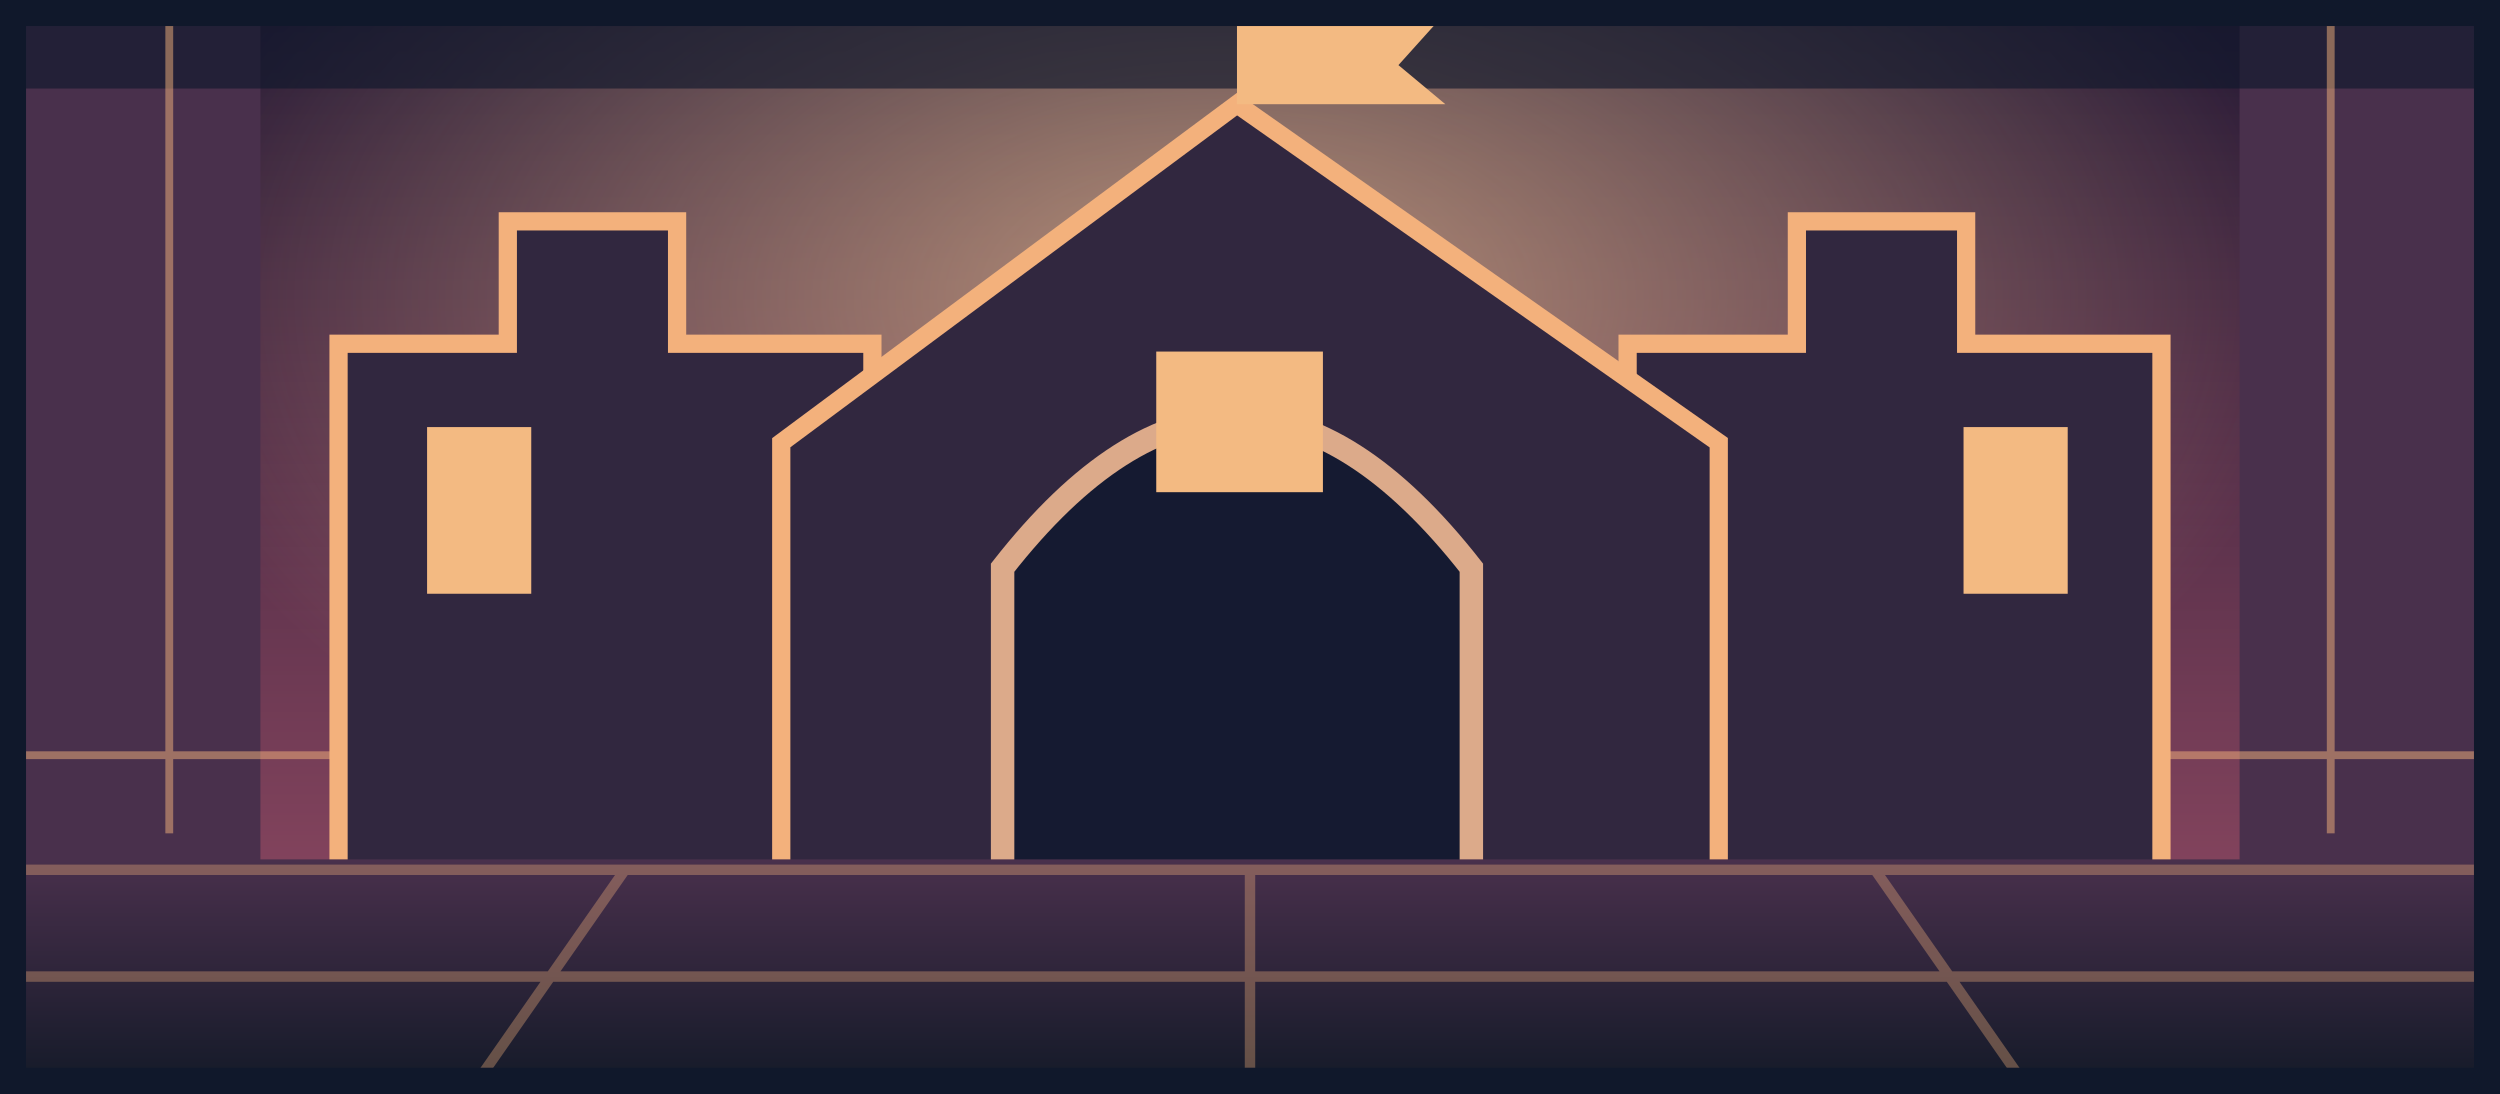
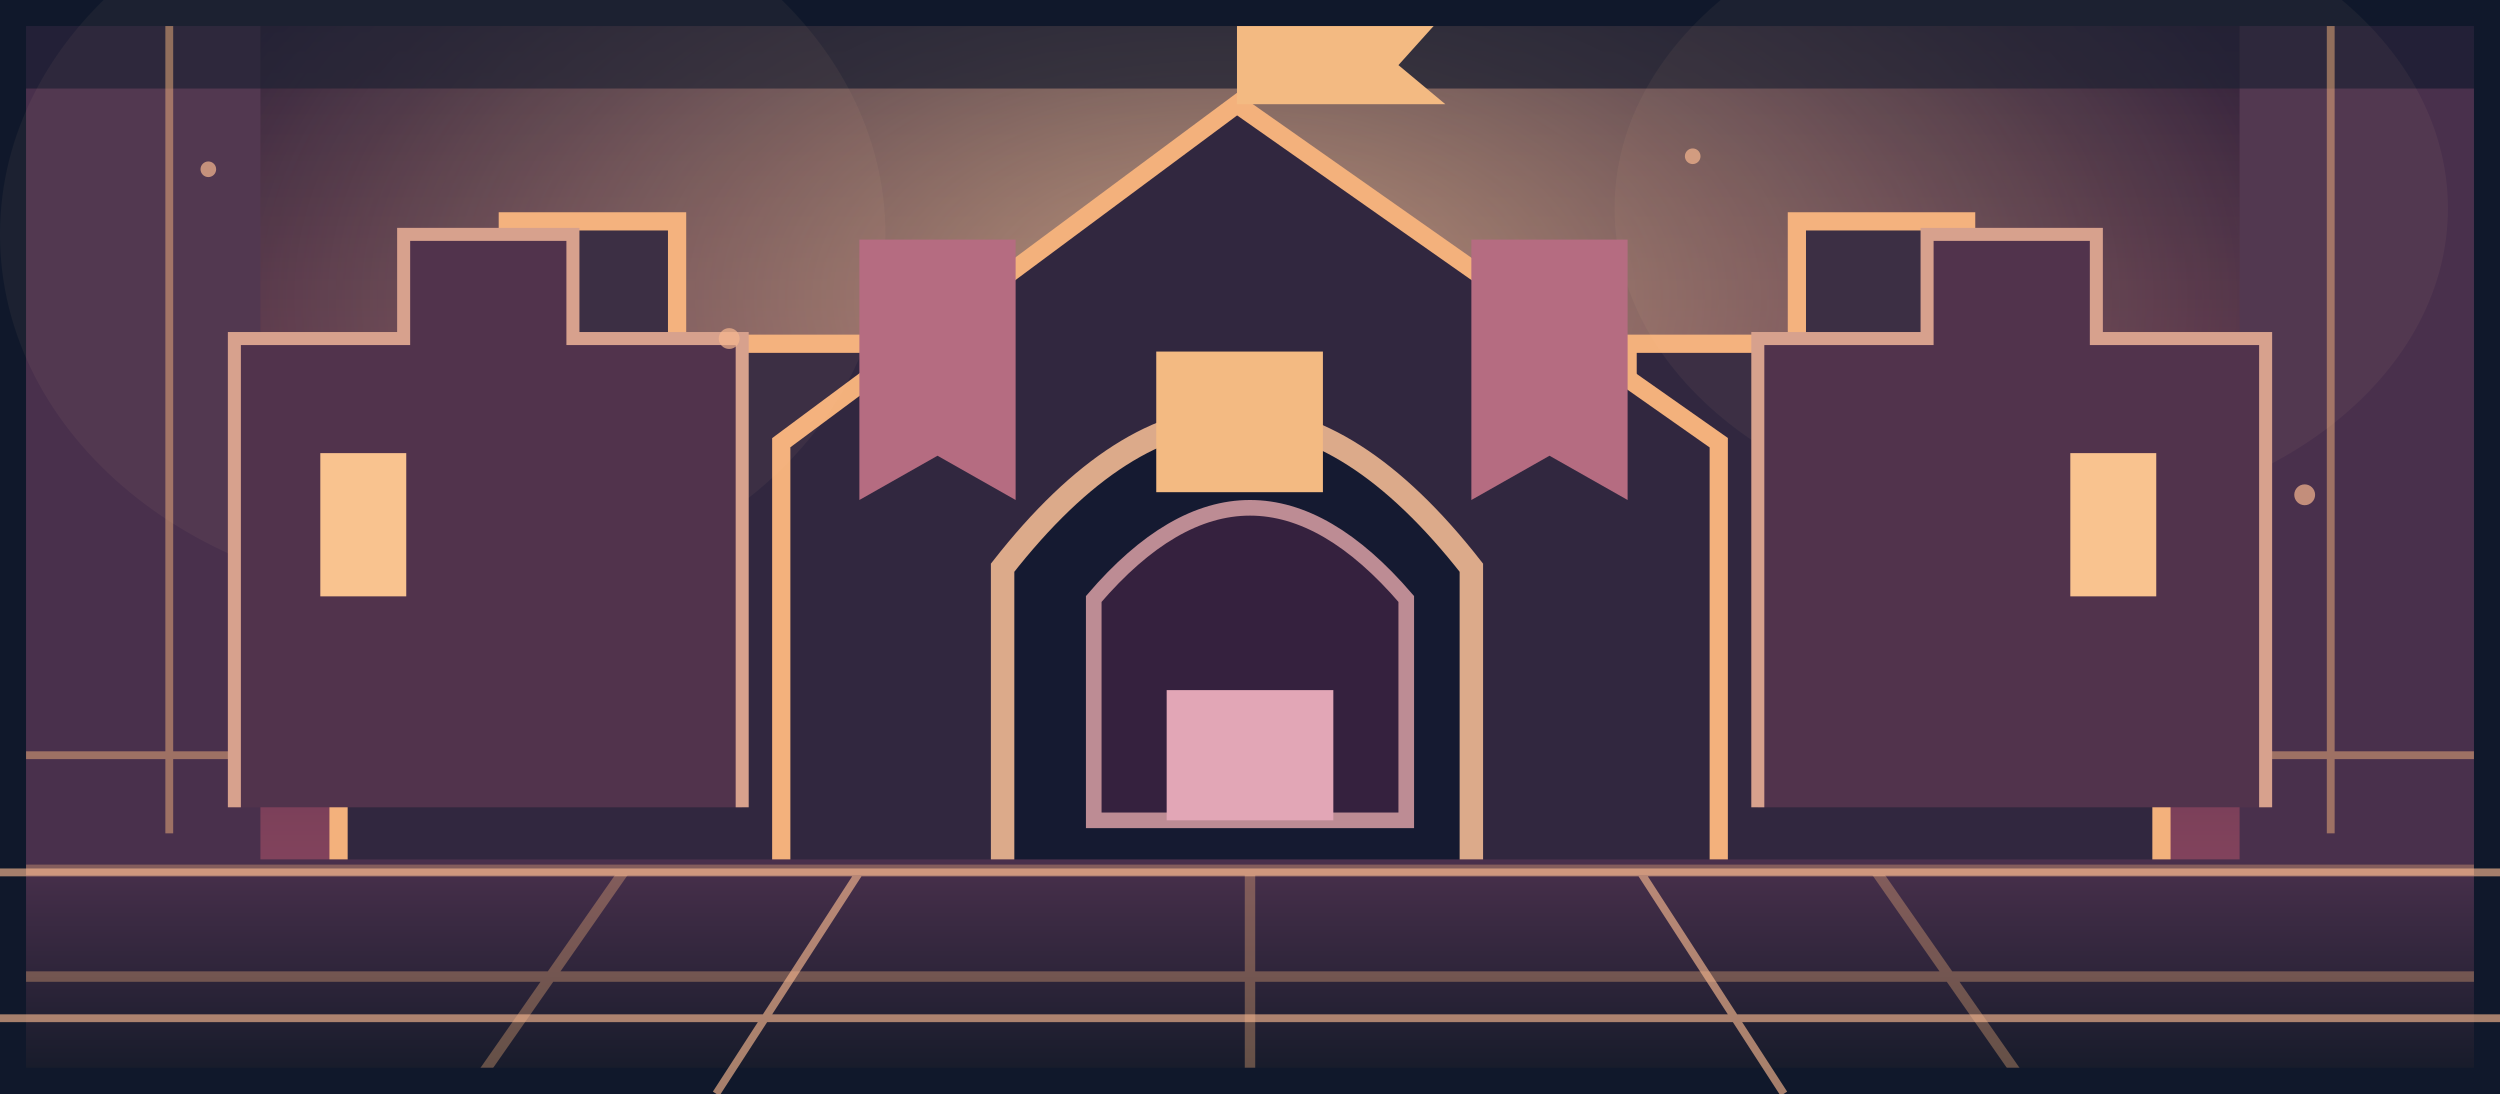
<svg xmlns="http://www.w3.org/2000/svg" viewBox="0 0 960 420" role="img" aria-label="friday fantasy dungeon illustrated backdrop">
  <defs>
    <linearGradient id="sky" x2="0" y2="1">
      <stop stop-color="#241934" />
      <stop offset="1" stop-color="#9b4e67" />
    </linearGradient>
    <radialGradient id="light">
      <stop stop-color="#ffd39d" stop-opacity=".62" />
      <stop offset="1" stop-color="#ffd39d" stop-opacity="0" />
    </radialGradient>
    <linearGradient id="floor" x2="0" y2="1">
      <stop stop-color="#49304c" />
      <stop offset="1" stop-color="#121927" />
    </linearGradient>
  </defs>
  <path fill="url(#sky)" d="M0 0h960v420H0z" />
  <ellipse cx="470" cy="115" rx="420" ry="240" fill="url(#light)" />
  <path d="M0 0h100v335H0zM860 0h100v335H860z" fill="#49304c" />
  <path d="M0 0h960v34H0z" fill="#10172b" opacity=".65" />
  <g opacity=".5" stroke="#f3b17c" stroke-width="3">
    <path d="M65 0v320M895 0v320M0 290h960" />
  </g>
  <g fill="#31273f" stroke="#f3b17c" stroke-width="7">
    <path d="M130 342V132h65V85h65v47h75v210M625 342V132h65V85h65v47h75v210" />
    <path d="M300 340V170l175-130 185 130v170z" />
  </g>
  <path d="M385 340V218q90-115 180 0v122z" fill="#151a31" stroke="#dcaa8a" stroke-width="9" />
  <g fill="#f3ba82">
    <path d="M164 164h40v64h-40zM754 164h40v64h-40zM444 135h64v54h-64z" />
  </g>
  <path d="M475 40V5h80l-18 20 18 15z" fill="#f3ba82" />
  <path d="M0 330h960v90H0z" fill="url(#floor)" />
  <path d="M0 334h960M0 375h960M240 334l-60 86M720 334l60 86M480 334v86" stroke="#f3b17c" stroke-opacity=".35" stroke-width="4" />
  <path d="M0 0h960v420H0z" fill="none" stroke="#10182b" stroke-width="20" />
+   <g opacity=".85">
+     <ellipse cx="170" cy="90" rx="170" ry="140" fill="#ffd4a1" opacity=".06" />
+     <ellipse cx="780" cy="80" rx="160" ry="120" fill="#ffd4a1" opacity=".06" />
+   </g>
+   <g stroke="#d7a18d" stroke-width="5" fill="#51334c">
+     <path d="M90 310V130h65V90h65v40h65v180M675 310V130h65V90h65v40h65v180" />
+   </g>
+   <g fill="#f9c38f">
+     <path d="M123 174h33v55h-33zM795 174h33v55h-33z" />
+   </g>
+   <g fill="#35213e" stroke="#bd8c94" stroke-width="6">
+     <path d="M420 315V230q60-70 120 0v85z" />
+   </g>
+   <g fill="#e2a6b6">
+     <path d="M448 265h64v50h-64z" />
+   </g>
+   <g fill="#b56c81">
+     <path d="M330 92h60v100l-30-17-30 17zM565 92h60v100l-30-17-30 17z" />
+   </g>
+   <g fill="#f6b78f" opacity=".7">
+     <circle cx="80" cy="65" r="3" />
+     <circle cx="280" cy="130" r="4" />
+     <circle cx="650" cy="60" r="3" />
+     <circle cx="885" cy="190" r="4" />
+   </g>
+   <g fill="none" stroke="#f6b78f" stroke-width="3" opacity=".65">
+     <path d="M0 335h960M0 391h960M330 335l-55 85M630 335l55 85" />
+   </g>
</svg>
